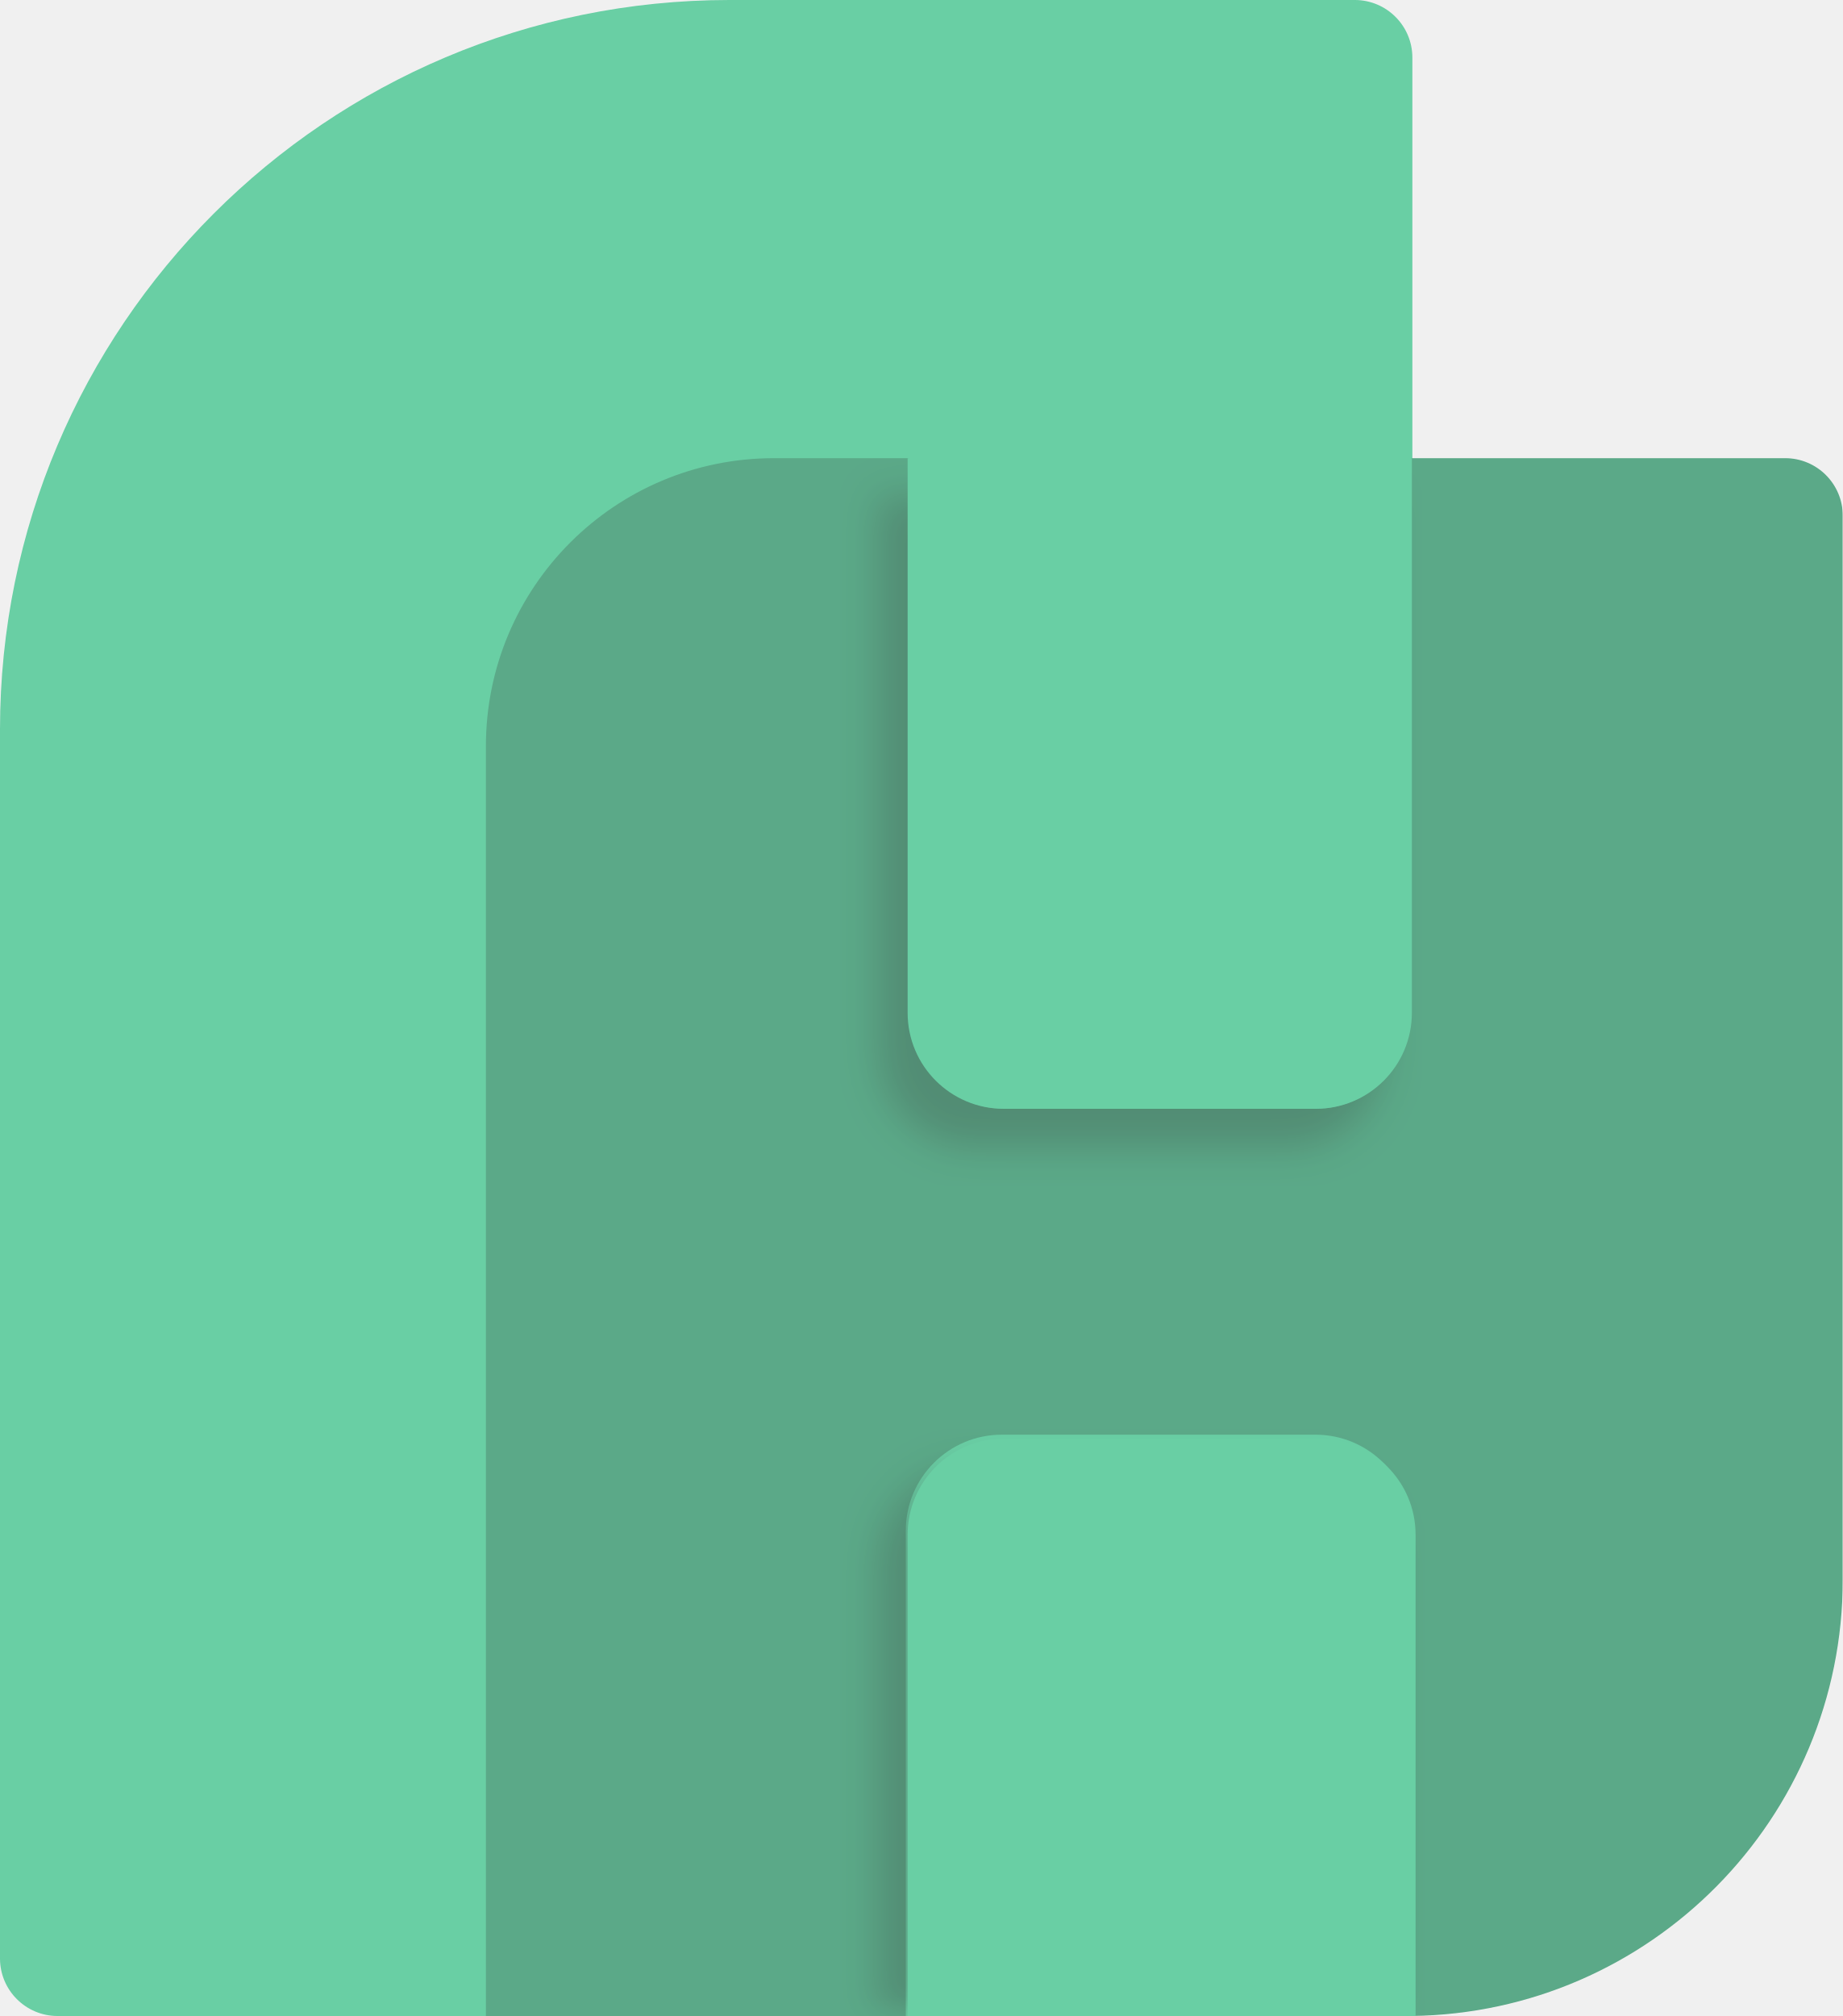
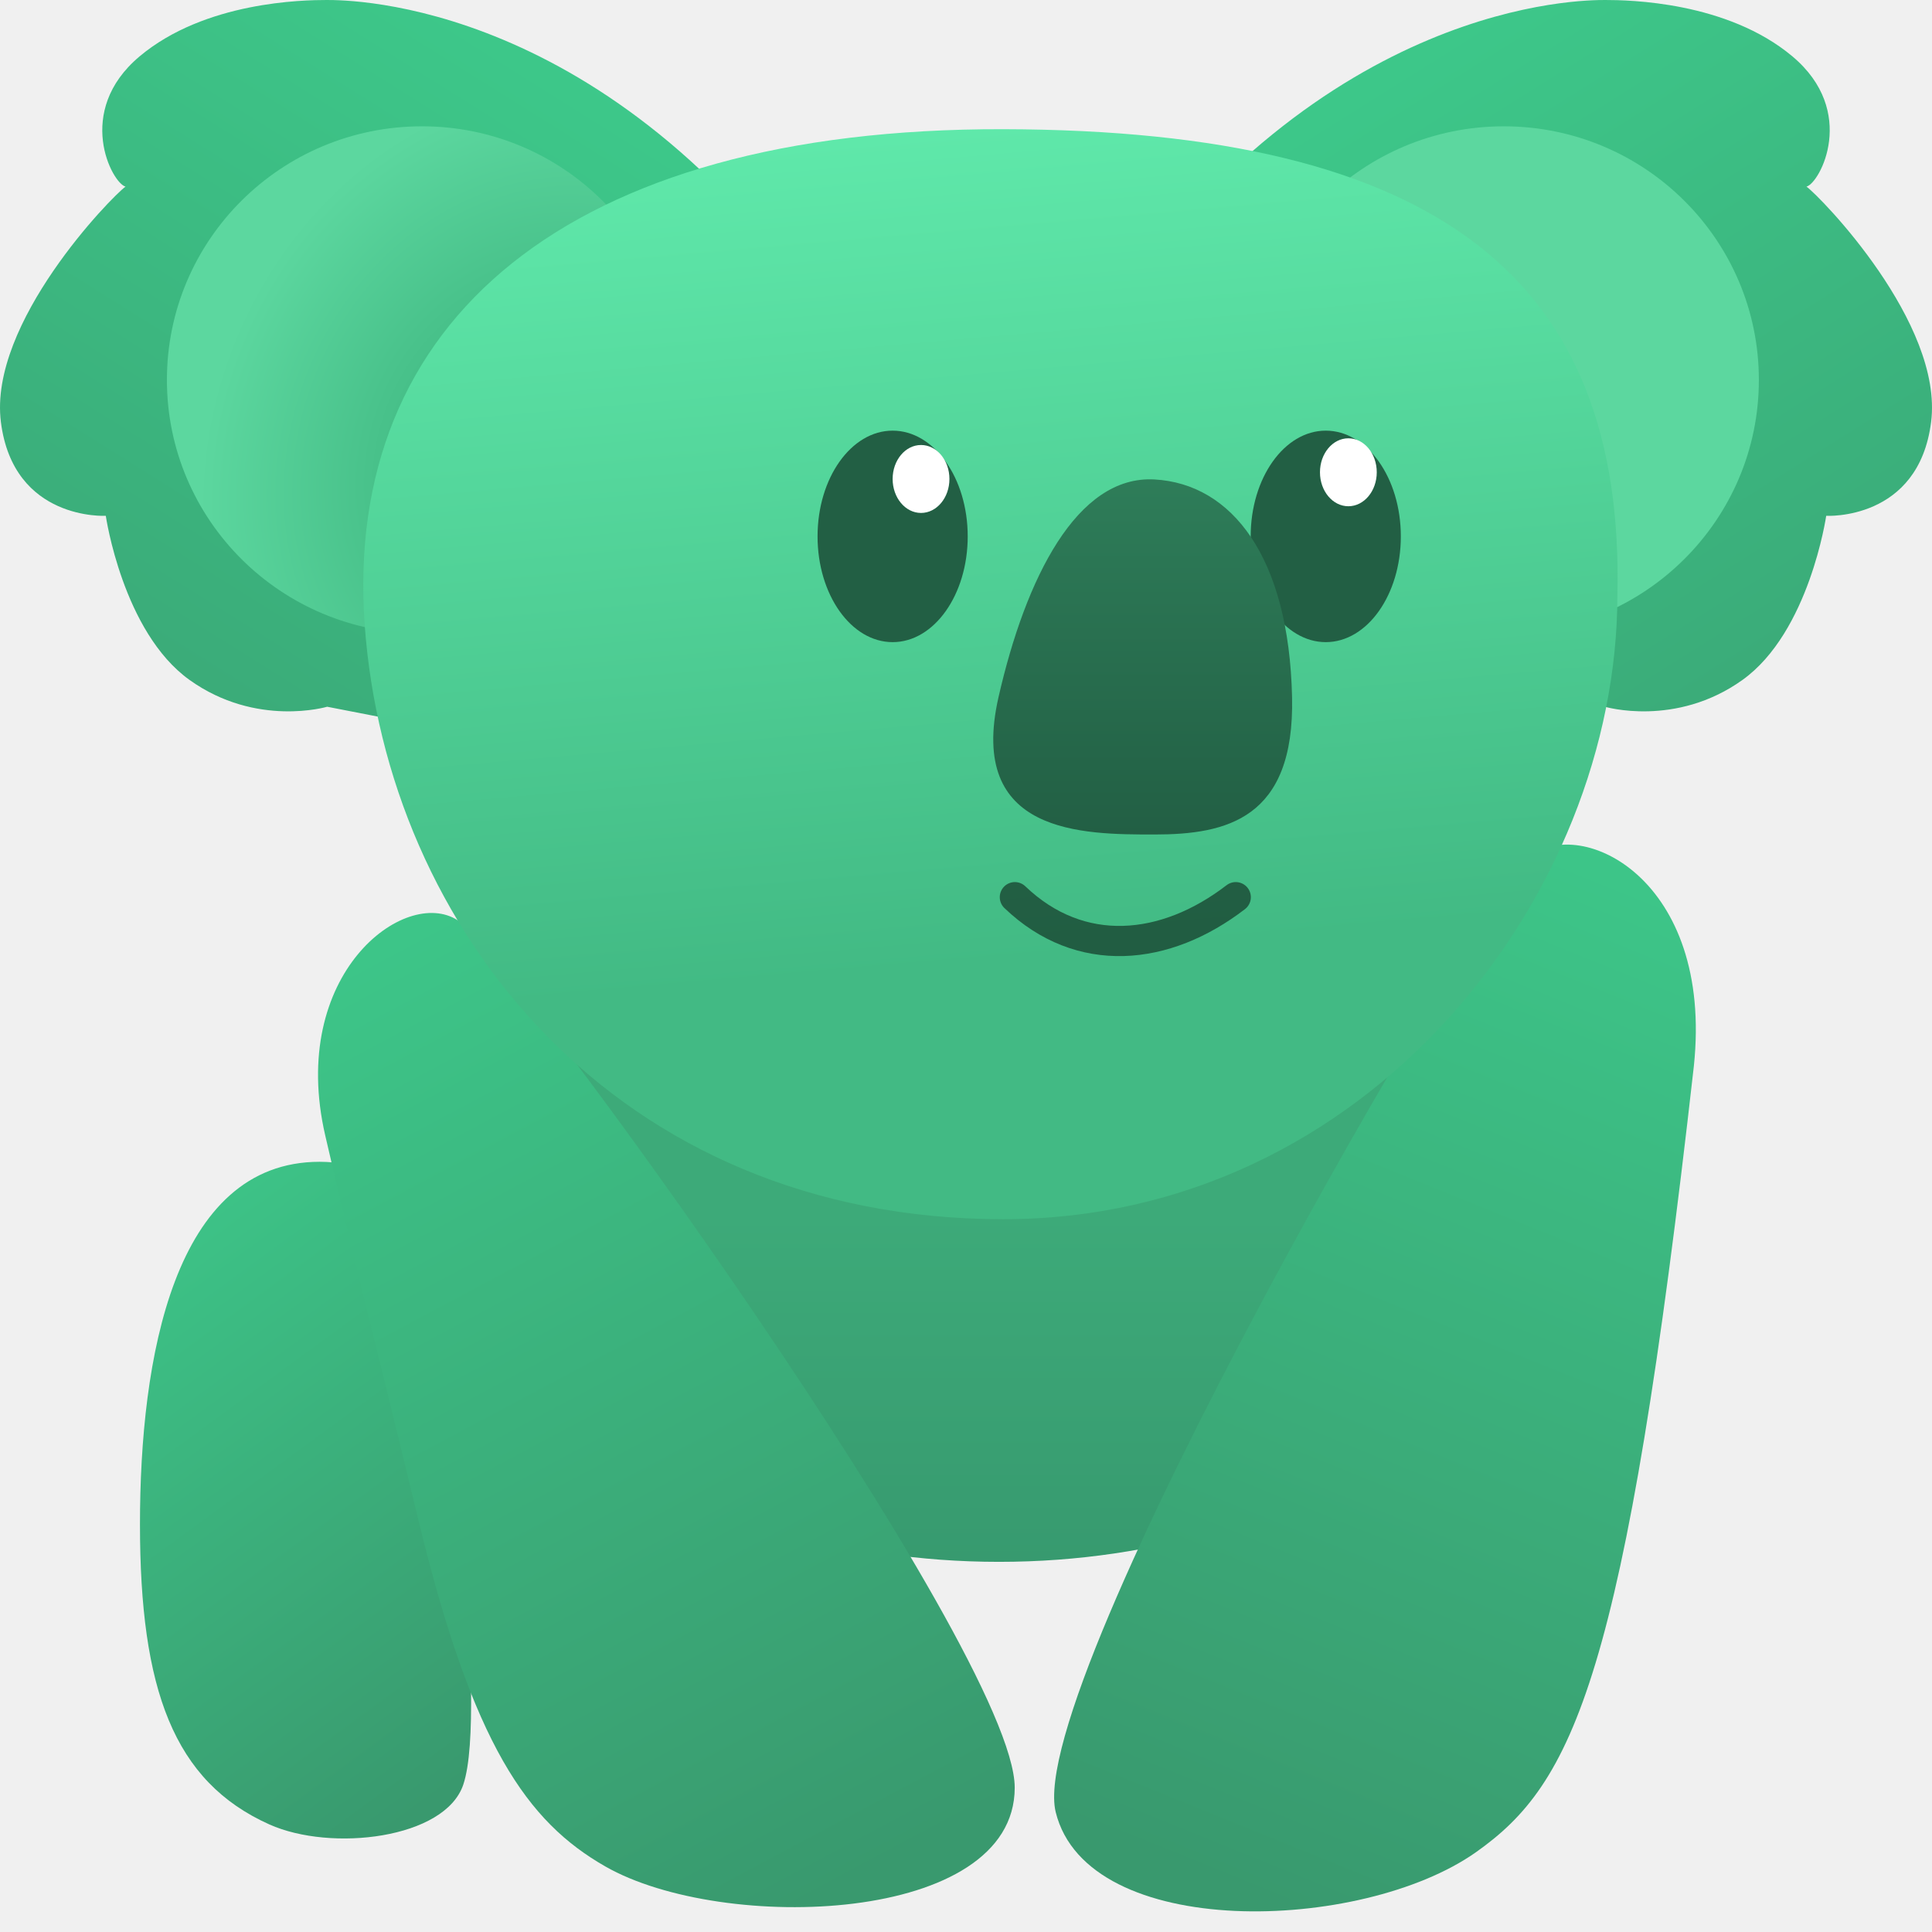
- <svg xmlns="http://www.w3.org/2000/svg" width="192" height="210" fill="none">
-   <mask id="a" maskUnits="userSpaceOnUse" x="0" y="0" width="192" height="210">
-     <path fill="#C4C4C4" d="M0 0h192v210H0z" />
-   </mask>
-   <g mask="url(#a)">
-     <path d="M141.156 0a6 6 0 016 6v164c0 22.091-17.908 40-40 40H6a6 6 0 01-6-6V76C0 34.026 34.026 0 76 0h65.156z" fill="#40C48D" />
-     <path fill-rule="evenodd" clip-rule="evenodd" d="M137.018 115.5c5.523 0 10-4.477 10-10V47.727H186a6 6 0 016 6V164.5c0 24.939-20.064 45.192-44.931 45.497v-50.549c0-5.523-4.477-10-10-10h-32.693c-5.523 0-10 4.477-10 10V210h52.216-95.965V77.727c0-16.568 13.431-30 30-30H94.71V105.5c0 5.523 4.477 10 10 10h32.308z" fill="#2D9368" />
-     <g filter="url(#filter0_d)">
-       <path d="M137.105 115.5c5.522 0 9.999-4.477 9.999-10V47.727H94.567V105.5c0 5.523 4.477 10 10 10h32.538z" fill="#40C48D" />
-     </g>
-     <g filter="url(#filter1_d)">
-       <path d="M104.567 149.864c-5.523 0-10 4.477-10 10v50.552h52.924v-50.552c0-5.523-4.477-10-10-10h-32.924z" fill="#40C48D" />
-     </g>
-   </g>
+ <svg xmlns="http://www.w3.org/2000/svg" width="192" height="192" viewBox="0 0 192 192" fill="none">
+   <path d="M47.127 137.739C43.687 137.597 48.616 169.652 46.043 177.347C44.239 182.743 32.905 184.061 26.773 181.312C17.255 177.046 13.91 167.905 13.91 151.477C13.91 135.048 17.255 115.457 31.767 115.457C46.279 115.457 50.566 137.88 47.127 137.739Z" fill="url(#paint0_linear)" />
+   <ellipse cx="99.278" cy="114.175" rx="56.864" ry="41.04" fill="url(#paint1_linear)" />
+   <path d="M100.842 177.653C100.842 191.255 71.82 192.157 60.154 185.485C52.398 181.049 46.998 173.447 41.57 151.015C36.143 128.583 36.057 128.969 32.328 112.87C28.599 96.772 40.264 88.07 45.476 91.454C50.688 94.838 100.842 164.051 100.842 177.653Z" fill="url(#paint2_linear)" />
+   <path d="M146.673 184.075C135.29 192.104 108.078 192.919 104.916 180.09C101.754 167.261 147.067 89.153 152.077 85.112C157.088 81.071 170.291 87.306 168.334 105.946C161.473 166.784 156.379 177.228 146.673 184.075Z" fill="url(#paint3_linear)" />
+   <path d="M82.157 31.67C103.87 63.34 74.657 53.541 64.523 61.961C58.716 66.786 41.314 71.947 41.314 71.947L32.514 70.235C32.514 70.235 25.484 72.327 18.836 67.572C12.188 62.816 10.514 51.261 10.514 51.261C10.514 51.261 1.332 51.784 0.089 41.941C-1.155 32.098 11.088 19.544 12.475 18.545C11.136 18.212 7.358 11.08 13.862 5.611C20.366 0.143 30.171 2.71688e-06 32.466 1.58799e-09C34.762 -2.7137e-06 60.444 2.90236e-06 82.157 31.67Z" fill="url(#paint4_linear)" />
+   <path d="M109.843 31.67C88.13 63.34 117.343 53.541 127.477 61.961C133.284 66.786 150.686 71.947 150.686 71.947L159.486 70.235C159.486 70.235 166.516 72.327 173.164 67.572C179.812 62.816 181.486 51.261 181.486 51.261C181.486 51.261 190.668 51.784 191.911 41.941C193.155 32.098 180.912 19.544 179.525 18.545C180.864 18.212 184.642 11.08 178.138 5.611C171.634 0.143 161.829 2.71688e-06 159.534 1.58799e-09C157.238 -2.7137e-06 131.556 2.90236e-06 109.843 31.67Z" fill="url(#paint5_linear)" />
+   <ellipse cx="41.935" cy="37.756" rx="25.347" ry="25.203" fill="url(#paint6_radial)" />
+   <ellipse rx="25.347" ry="25.203" transform="matrix(-1 0 0 1 149.447 37.7564)" fill="url(#paint7_radial)" />
+   <path d="M160.734 59.155C160.734 89.068 135.864 121.163 99.709 121.163C61.113 121.163 38.396 92.204 36.244 62.103C34.092 32.003 56.331 12.744 99.709 12.839C143.086 12.934 161.465 27.831 160.734 59.155Z" fill="url(#paint8_linear)" />
+   <ellipse cx="88.709" cy="53.306" rx="7.461" ry="10.509" fill="#225F44" />
+   <ellipse cx="131.752" cy="53.306" rx="7.461" ry="10.509" fill="#225F44" />
+   <ellipse cx="133.999" cy="46.934" rx="2.822" ry="3.376" fill="white" />
+   <ellipse cx="91.531" cy="47.6" rx="2.822" ry="3.376" fill="white" />
+   <path d="M100.856 89.16C107.361 95.389 115.826 94.534 122.808 89.16" stroke="black" stroke-opacity="0.5" stroke-width="3" stroke-linecap="round" />
+   <path d="M128.404 69.284C128.672 81.409 121.858 82.931 114.726 82.931C107.595 82.931 96.122 82.931 99.231 69.284C101.928 57.443 107.026 47.219 114.726 47.647C122.426 48.075 128.096 55.351 128.404 69.284Z" fill="url(#paint9_linear)" />
  <defs>
-     <filter id="filter0_d" x="87.567" y="47.727" width="60.537" height="75.773" filterUnits="userSpaceOnUse" color-interpolation-filters="sRGB">
-       <feFlood flood-opacity="0" result="BackgroundImageFix" />
-       <feColorMatrix in="SourceAlpha" values="0 0 0 0 0 0 0 0 0 0 0 0 0 0 0 0 0 0 127 0" />
-       <feOffset dx="-3" dy="4" />
-       <feGaussianBlur stdDeviation="2" />
-       <feColorMatrix values="0 0 0 0 0 0 0 0 0 0 0 0 0 0 0 0 0 0 0.25 0" />
-       <feBlend in2="BackgroundImageFix" result="effect1_dropShadow" />
-       <feBlend in="SourceGraphic" in2="effect1_dropShadow" result="shape" />
-     </filter>
-     <filter id="filter1_d" x="87.567" y="148.864" width="60.925" height="68.552" filterUnits="userSpaceOnUse" color-interpolation-filters="sRGB">
-       <feFlood flood-opacity="0" result="BackgroundImageFix" />
-       <feColorMatrix in="SourceAlpha" values="0 0 0 0 0 0 0 0 0 0 0 0 0 0 0 0 0 0 127 0" />
-       <feOffset dx="-3" dy="3" />
-       <feGaussianBlur stdDeviation="2" />
-       <feColorMatrix values="0 0 0 0 0 0 0 0 0 0 0 0 0 0 0 0 0 0 0.25 0" />
-       <feBlend in2="BackgroundImageFix" result="effect1_dropShadow" />
-       <feBlend in="SourceGraphic" in2="effect1_dropShadow" result="shape" />
-     </filter>
+     <linearGradient id="paint0_linear" x1="40.959" y1="180.514" x2="-5.936" y2="116.403" gradientUnits="userSpaceOnUse">
+       <stop stop-color="#39996E" />
+       <stop offset="1" stop-color="#3ECF8E" />
+     </linearGradient>
+     <linearGradient id="paint1_linear" x1="99.326" y1="120.783" x2="99.326" y2="155.21" gradientUnits="userSpaceOnUse">
+       <stop stop-color="#3DAA79" />
+       <stop offset="1" stop-color="#379A6F" />
+     </linearGradient>
+     <linearGradient id="paint2_linear" x1="86.143" y1="186.311" x2="26.129" y2="73.711" gradientUnits="userSpaceOnUse">
+       <stop stop-color="#39996E" />
+       <stop offset="1" stop-color="#3ECF8E" />
+     </linearGradient>
+     <linearGradient id="paint3_linear" x1="121.183" y1="187.163" x2="170.68" y2="64.927" gradientUnits="userSpaceOnUse">
+       <stop stop-color="#39996E" />
+       <stop offset="1" stop-color="#3ECF8E" />
+     </linearGradient>
+     <linearGradient id="paint4_linear" x1="30.123" y1="129.865" x2="102.712" y2="14.061" gradientUnits="userSpaceOnUse">
+       <stop stop-color="#39996E" />
+       <stop offset="1" stop-color="#3ECF8E" />
+     </linearGradient>
+     <linearGradient id="paint5_linear" x1="161.877" y1="129.865" x2="89.288" y2="14.061" gradientUnits="userSpaceOnUse">
+       <stop stop-color="#39996E" />
+       <stop offset="1" stop-color="#3ECF8E" />
+     </linearGradient>
+     <radialGradient id="paint6_radial" cx="0" cy="0" r="1" gradientUnits="userSpaceOnUse" gradientTransform="translate(54.1786 46.1256) rotate(23.0051) scale(33.4607 38.5945)">
+       <stop stop-color="#35AC76" />
+       <stop offset="1" stop-color="#5CD79F" />
+     </radialGradient>
+     <radialGradient id="paint7_radial" cx="0" cy="0" r="1" gradientUnits="userSpaceOnUse" gradientTransform="translate(37.5907 33.5718) rotate(23.0051) scale(33.4606 38.5945)">
+       <stop stop-color="#35AC76" />
+       <stop offset="1" stop-color="#5CD79F" />
+     </radialGradient>
+     <linearGradient id="paint8_linear" x1="110.039" y1="94.819" x2="102.834" y2="12.264" gradientUnits="userSpaceOnUse">
+       <stop stop-color="#42BA84" />
+       <stop offset="1" stop-color="#5FE8AA" />
+     </linearGradient>
+     <linearGradient id="paint9_linear" x1="113.56" y1="47.634" x2="113.56" y2="82.931" gradientUnits="userSpaceOnUse">
+       <stop stop-color="#2E7D59" />
+       <stop offset="1" stop-color="#225F44" />
+     </linearGradient>
  </defs>
</svg>
